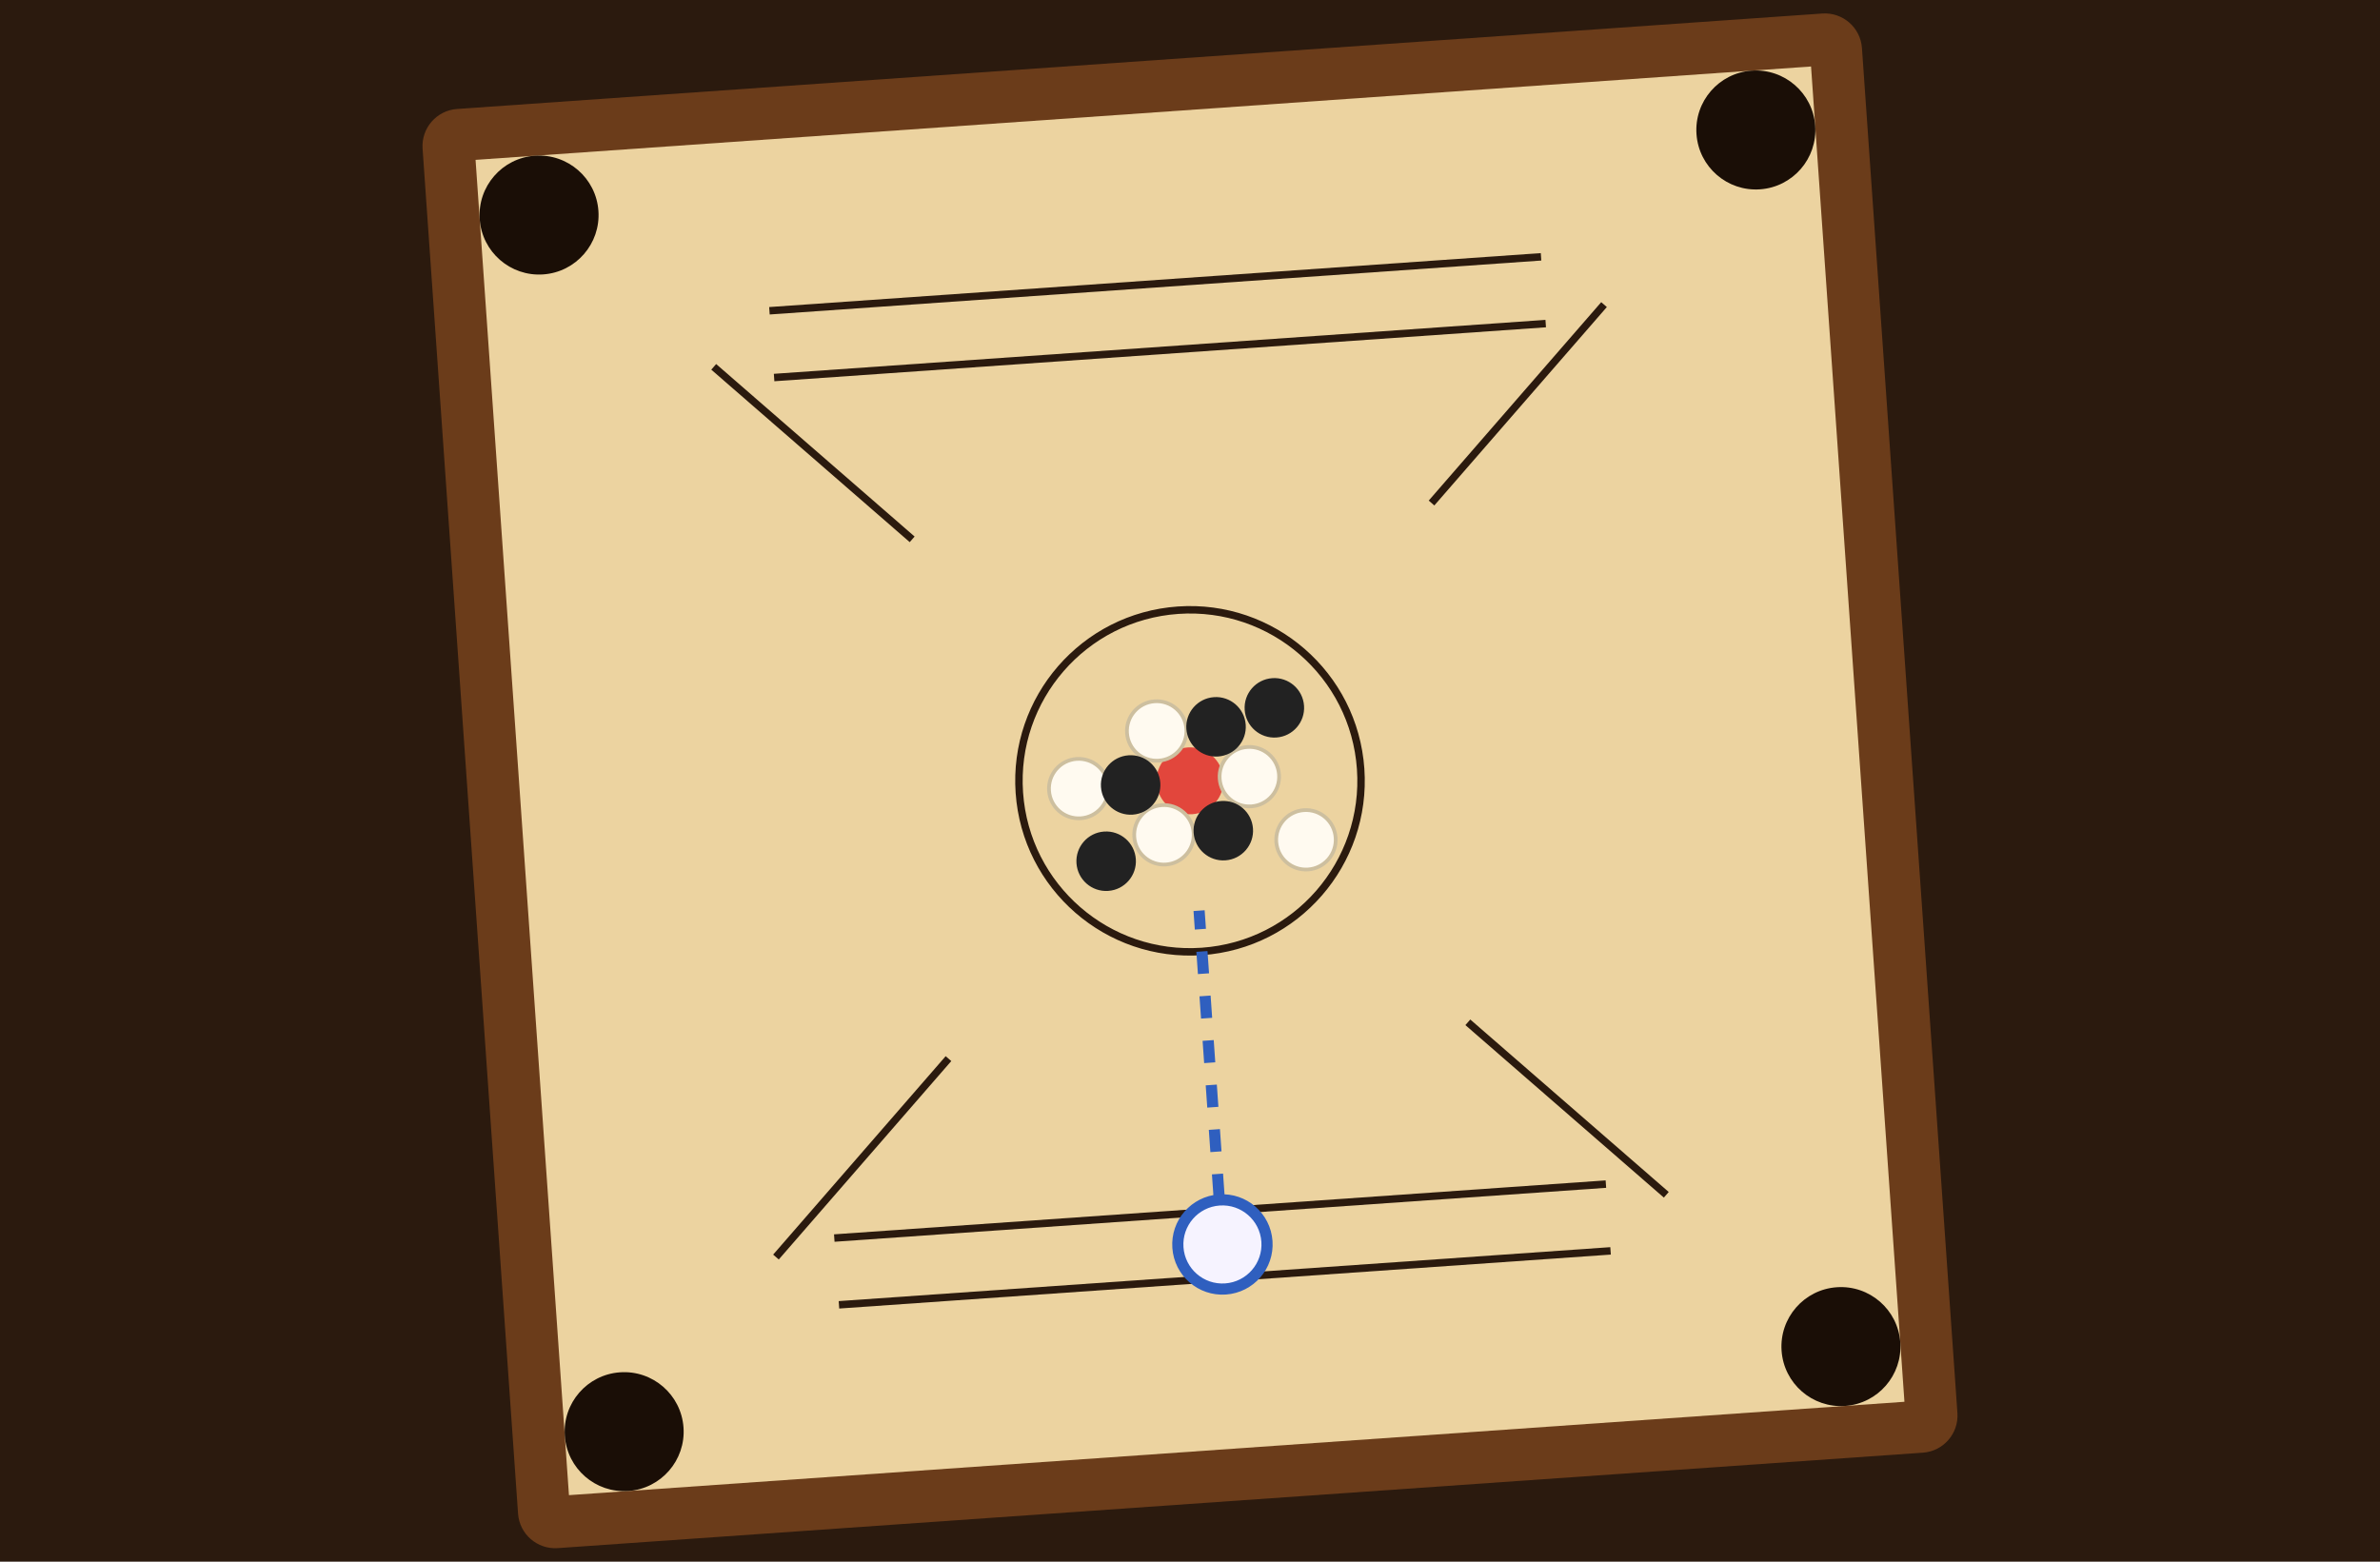
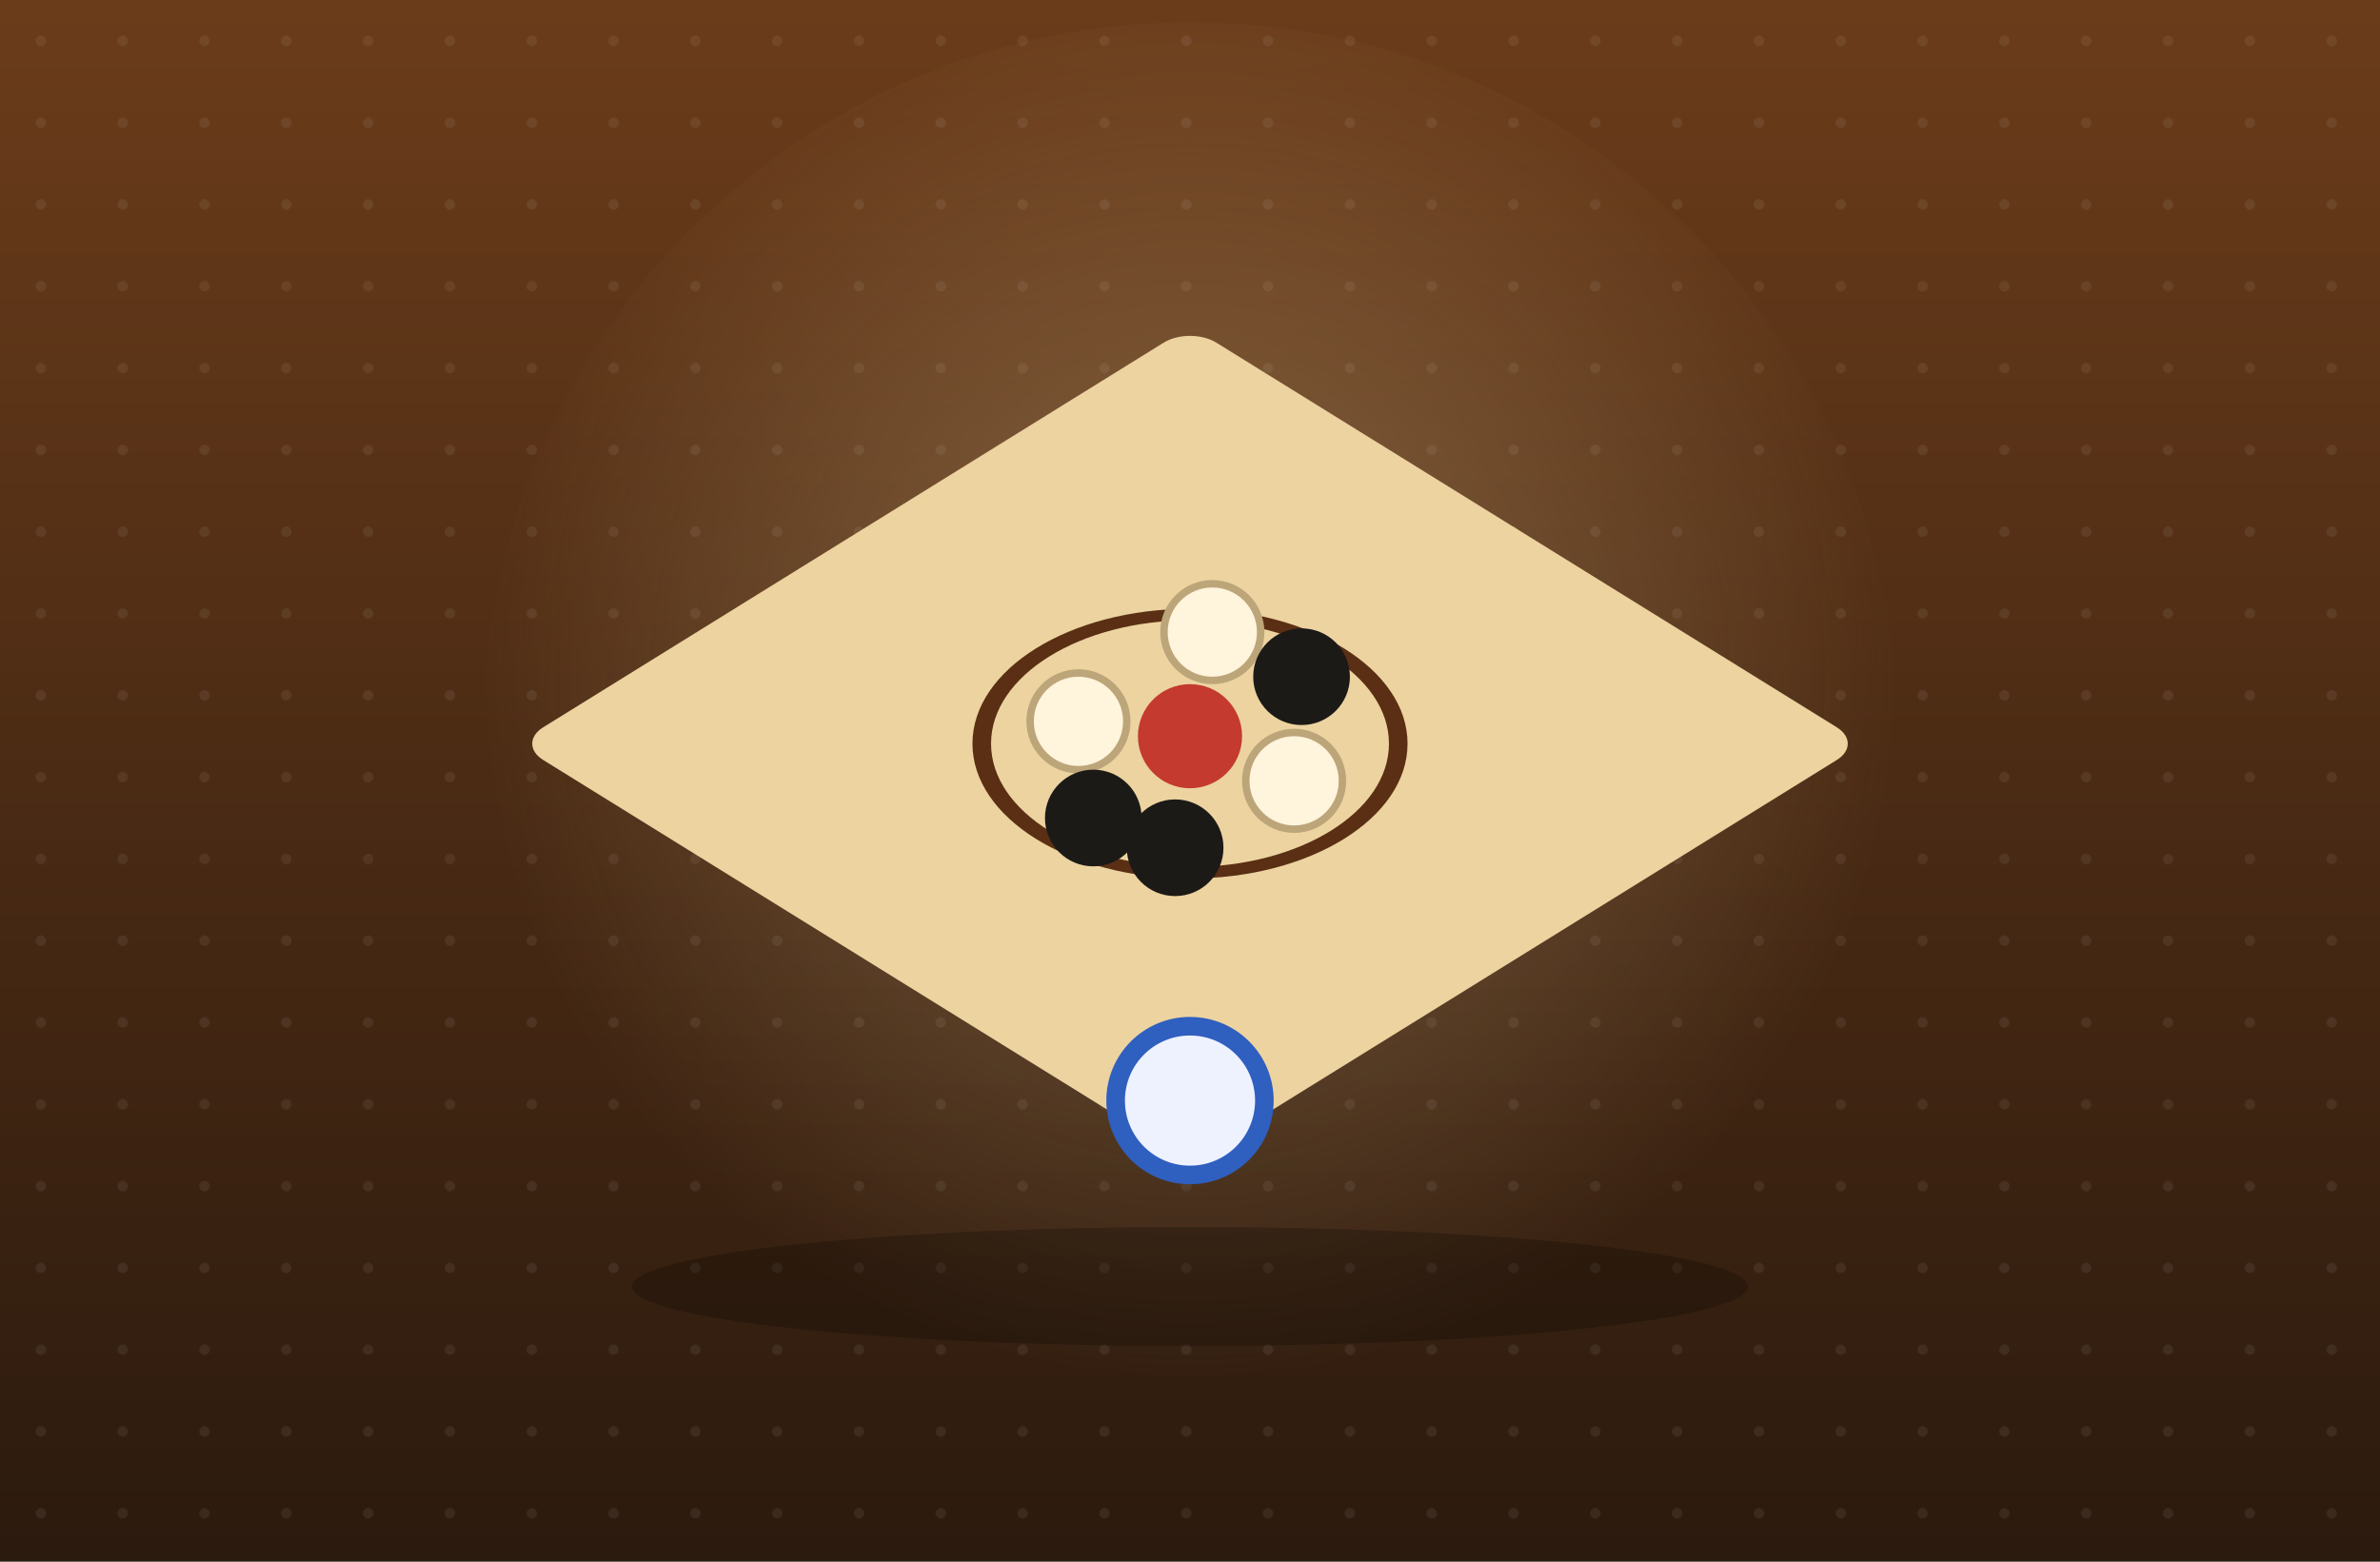
<svg xmlns="http://www.w3.org/2000/svg" viewBox="0 0 640 420">
-   <rect width="640" height="420" fill="#2b1a0e" />
-   <g transform="translate(140 30) rotate(-4 180 180)">
-     <rect x="-14" y="-14" width="388" height="388" rx="10" fill="#6b3c1a" />
-     <rect width="360" height="360" fill="#ecd3a0" />
-     <g fill="#1a0e06">
-       <circle cx="16" cy="16" r="16" />
-       <circle cx="344" cy="16" r="16" />
-       <circle cx="16" cy="344" r="16" />
-       <circle cx="344" cy="344" r="16" />
+   <defs>
+     <linearGradient id="b" x1="0" y1="0" x2="0" y2="1">
+       <stop offset="0" stop-color="#6b3c1a" />
+       <stop offset="1" stop-color="#2b1a0e" />
+     </linearGradient>
+     <radialGradient id="h" cx=".5" cy=".46" r=".5">
+       <stop offset="0" stop-color="#ecd3a0" stop-opacity=".32" />
+       <stop offset="1" stop-color="#ecd3a0" stop-opacity="0" />
+     </radialGradient>
+     <pattern id="p" width="22" height="22" patternUnits="userSpaceOnUse">
+       <circle cx="11" cy="11" r="1.4" fill="#fff" fill-opacity=".07" />
+     </pattern>
+   </defs>
+   <rect width="640" height="420" fill="url(#b)" />
+   <rect width="640" height="420" fill="url(#p)" />
+   <circle cx="320" cy="196" r="190" fill="url(#h)" />
+   <ellipse cx="320" cy="346" rx="150" ry="16" fill="#000" fill-opacity=".22" />
+   <g transform="translate(320 200)">
+     <rect x="-128" y="-128" width="256" height="256" rx="10" fill="#ecd3a0" transform="scale(1 .62) rotate(45)" />
+     <g transform="scale(1 .62)">
+       <circle cx="0" cy="0" r="56" fill="none" stroke="#5a2f14" stroke-width="5" />
    </g>
-     <g fill="none" stroke="#2b1a0e" stroke-width="2">
-       <circle cx="180" cy="180" r="46" />
-       <path d="M76 296h208M76 314h208M76 46h208M76 64h208" />
-       <path d="M60 60l50 50M300 60l-50 50M60 300l50-50M300 300l-50-50" />
+     <circle cx="0" cy="-2" r="14" fill="#c43a2f" />
+     <g fill="#fff4dc" stroke="#bda57a" stroke-width="2">
+       <circle cx="-30" cy="-6" r="13" />
+       <circle cx="28" cy="10" r="13" />
+       <circle cx="6" cy="-30" r="13" />
    </g>
-     <circle cx="180" cy="180" r="9" fill="#e2463c" />
-     <g fill="#fffaf0" stroke="#cdbf9f">
-       <circle cx="196" cy="180" r="8" />
-       <circle cx="172" cy="166" r="8" />
-       <circle cx="172" cy="194" r="8" />
-       <circle cx="210" cy="198" r="8" />
-       <circle cx="150" cy="180" r="8" />
+     <g fill="#1c1a17">
+       <circle cx="30" cy="-18" r="13" />
+       <circle cx="-26" cy="20" r="13" />
+       <circle cx="-4" cy="28" r="13" />
    </g>
-     <g fill="#222">
-       <circle cx="164" cy="180" r="8" />
-       <circle cx="188" cy="166" r="8" />
-       <circle cx="188" cy="194" r="8" />
-       <circle cx="204" cy="162" r="8" />
-       <circle cx="156" cy="200" r="8" />
-     </g>
-     <circle cx="180" cy="305" r="12" fill="#f6f3ff" stroke="#2f5fbf" stroke-width="3" />
-     <path d="M180 292V215" stroke="#2f5fbf" stroke-width="3" stroke-dasharray="6 6" />
+     <circle cx="0" cy="96" r="20" fill="#eef2ff" stroke="#2f5fbf" stroke-width="5" />
  </g>
</svg>
